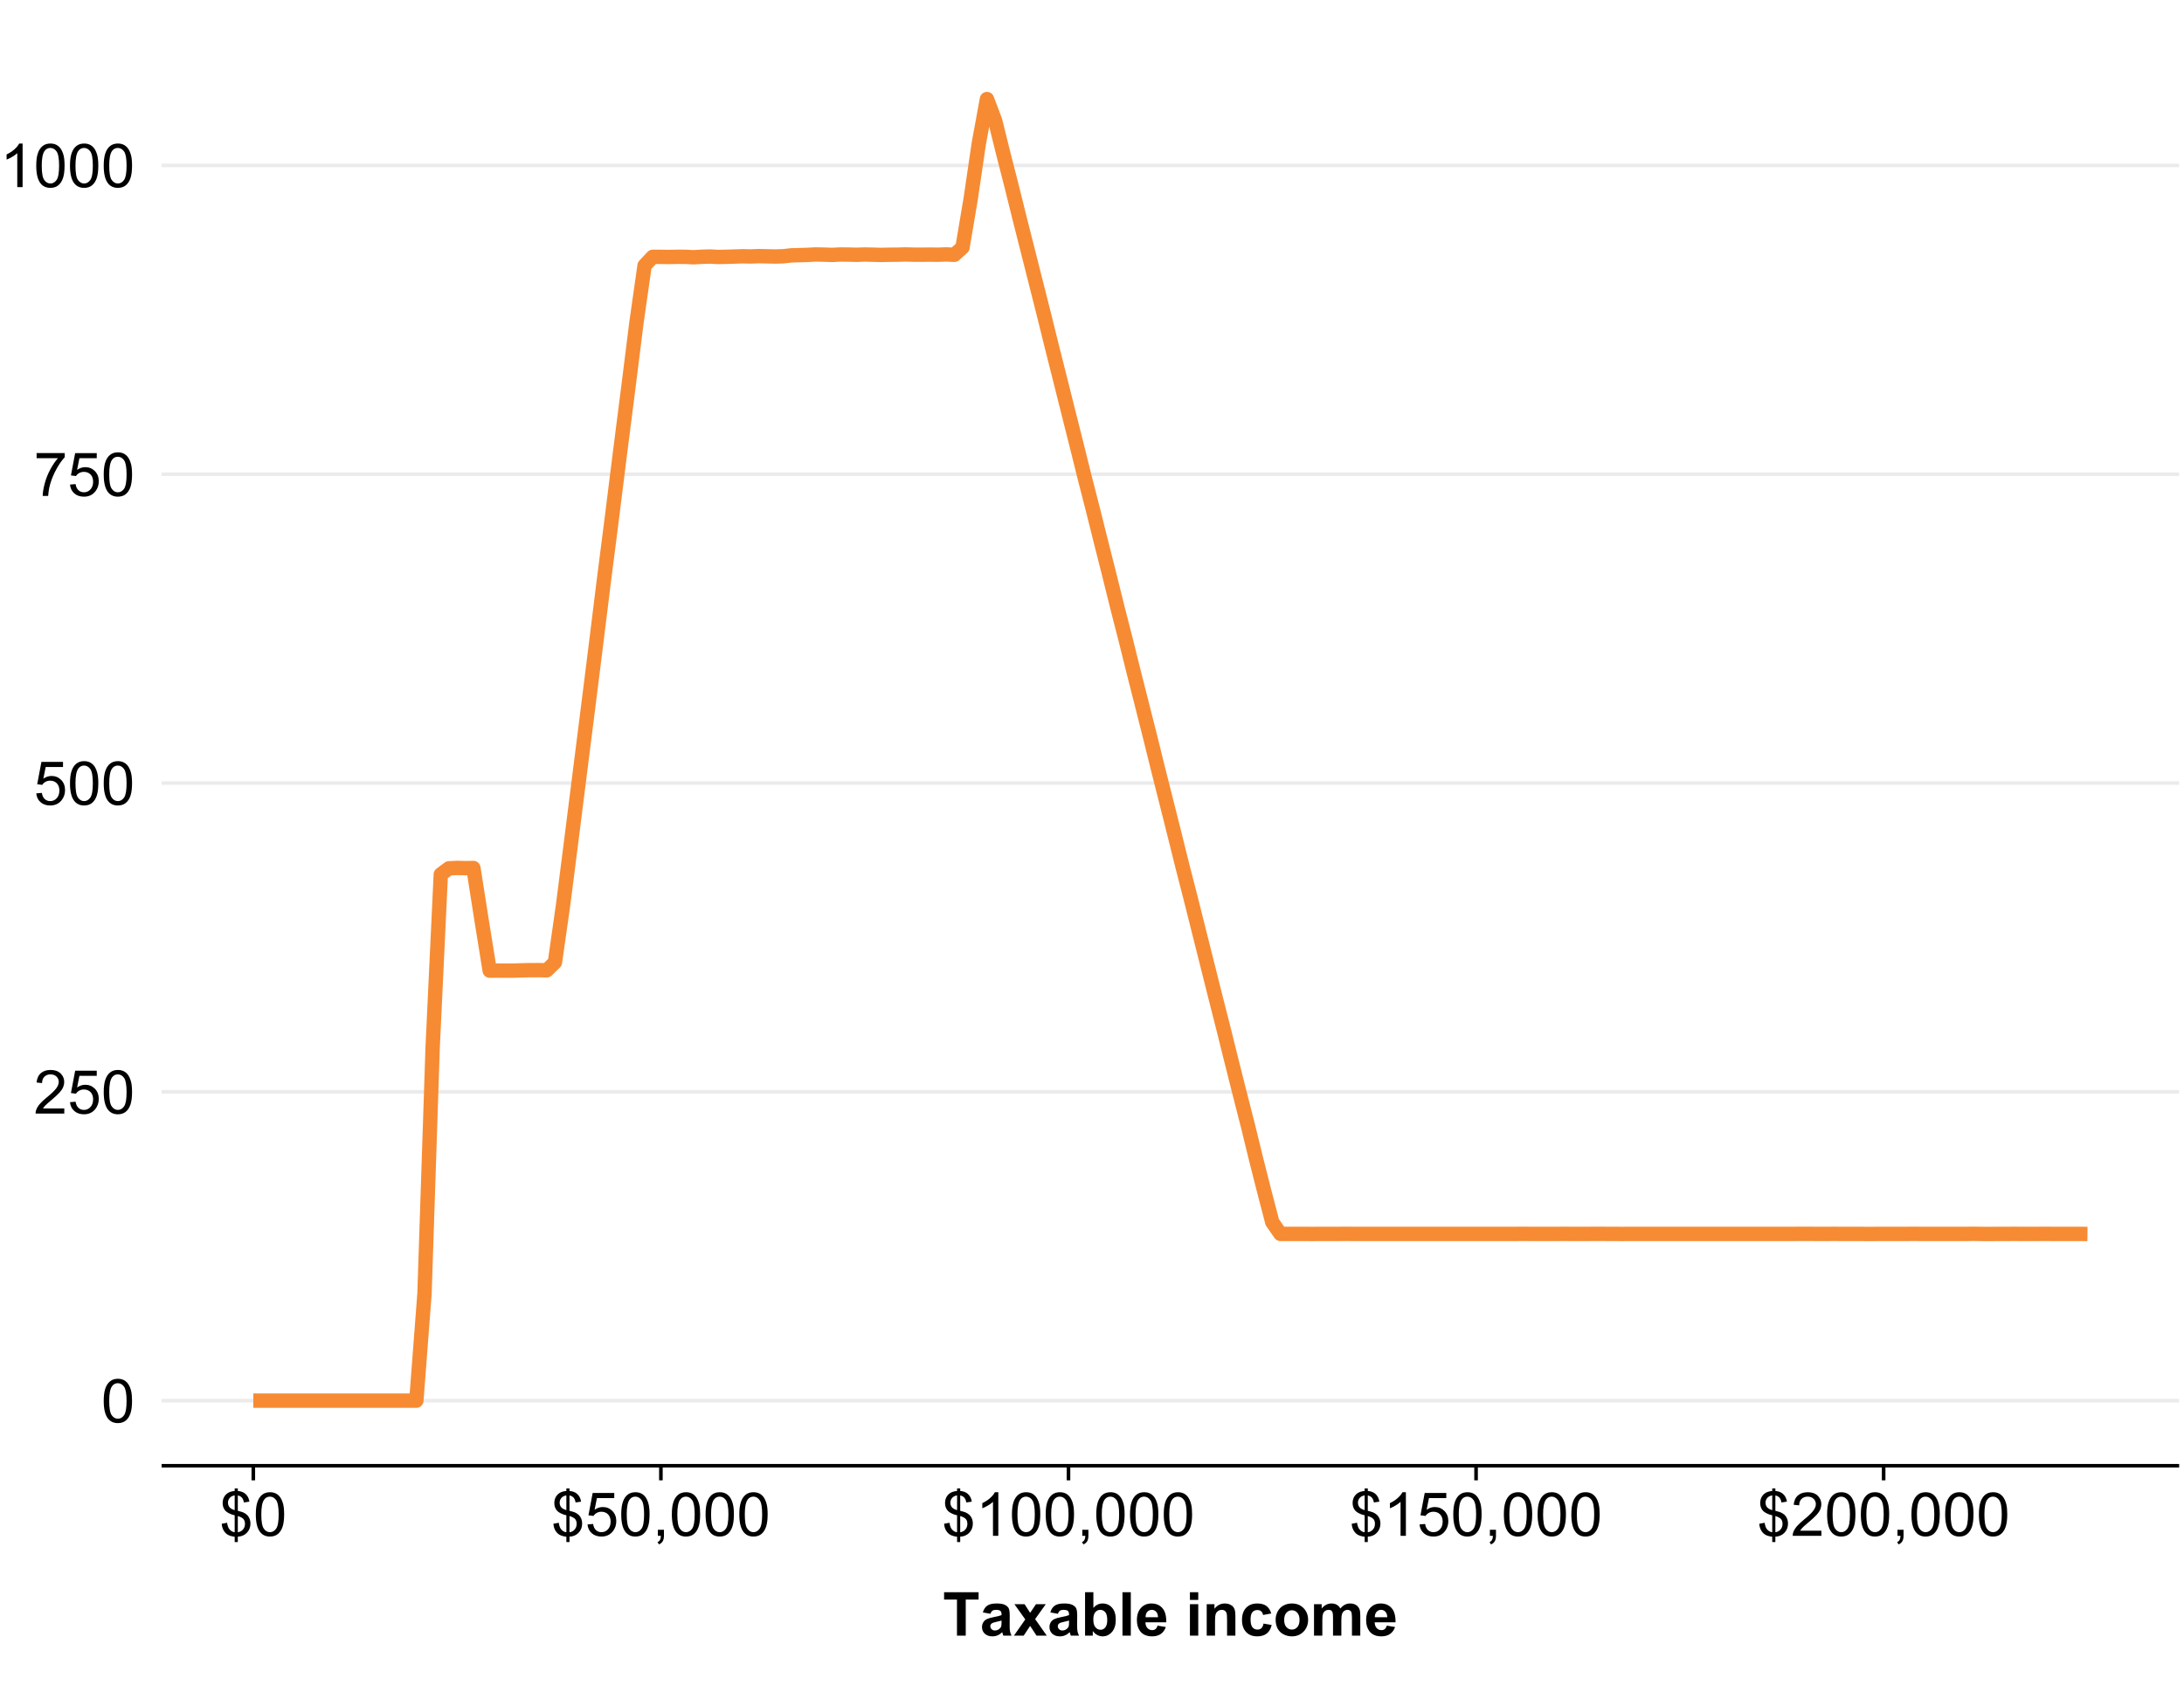
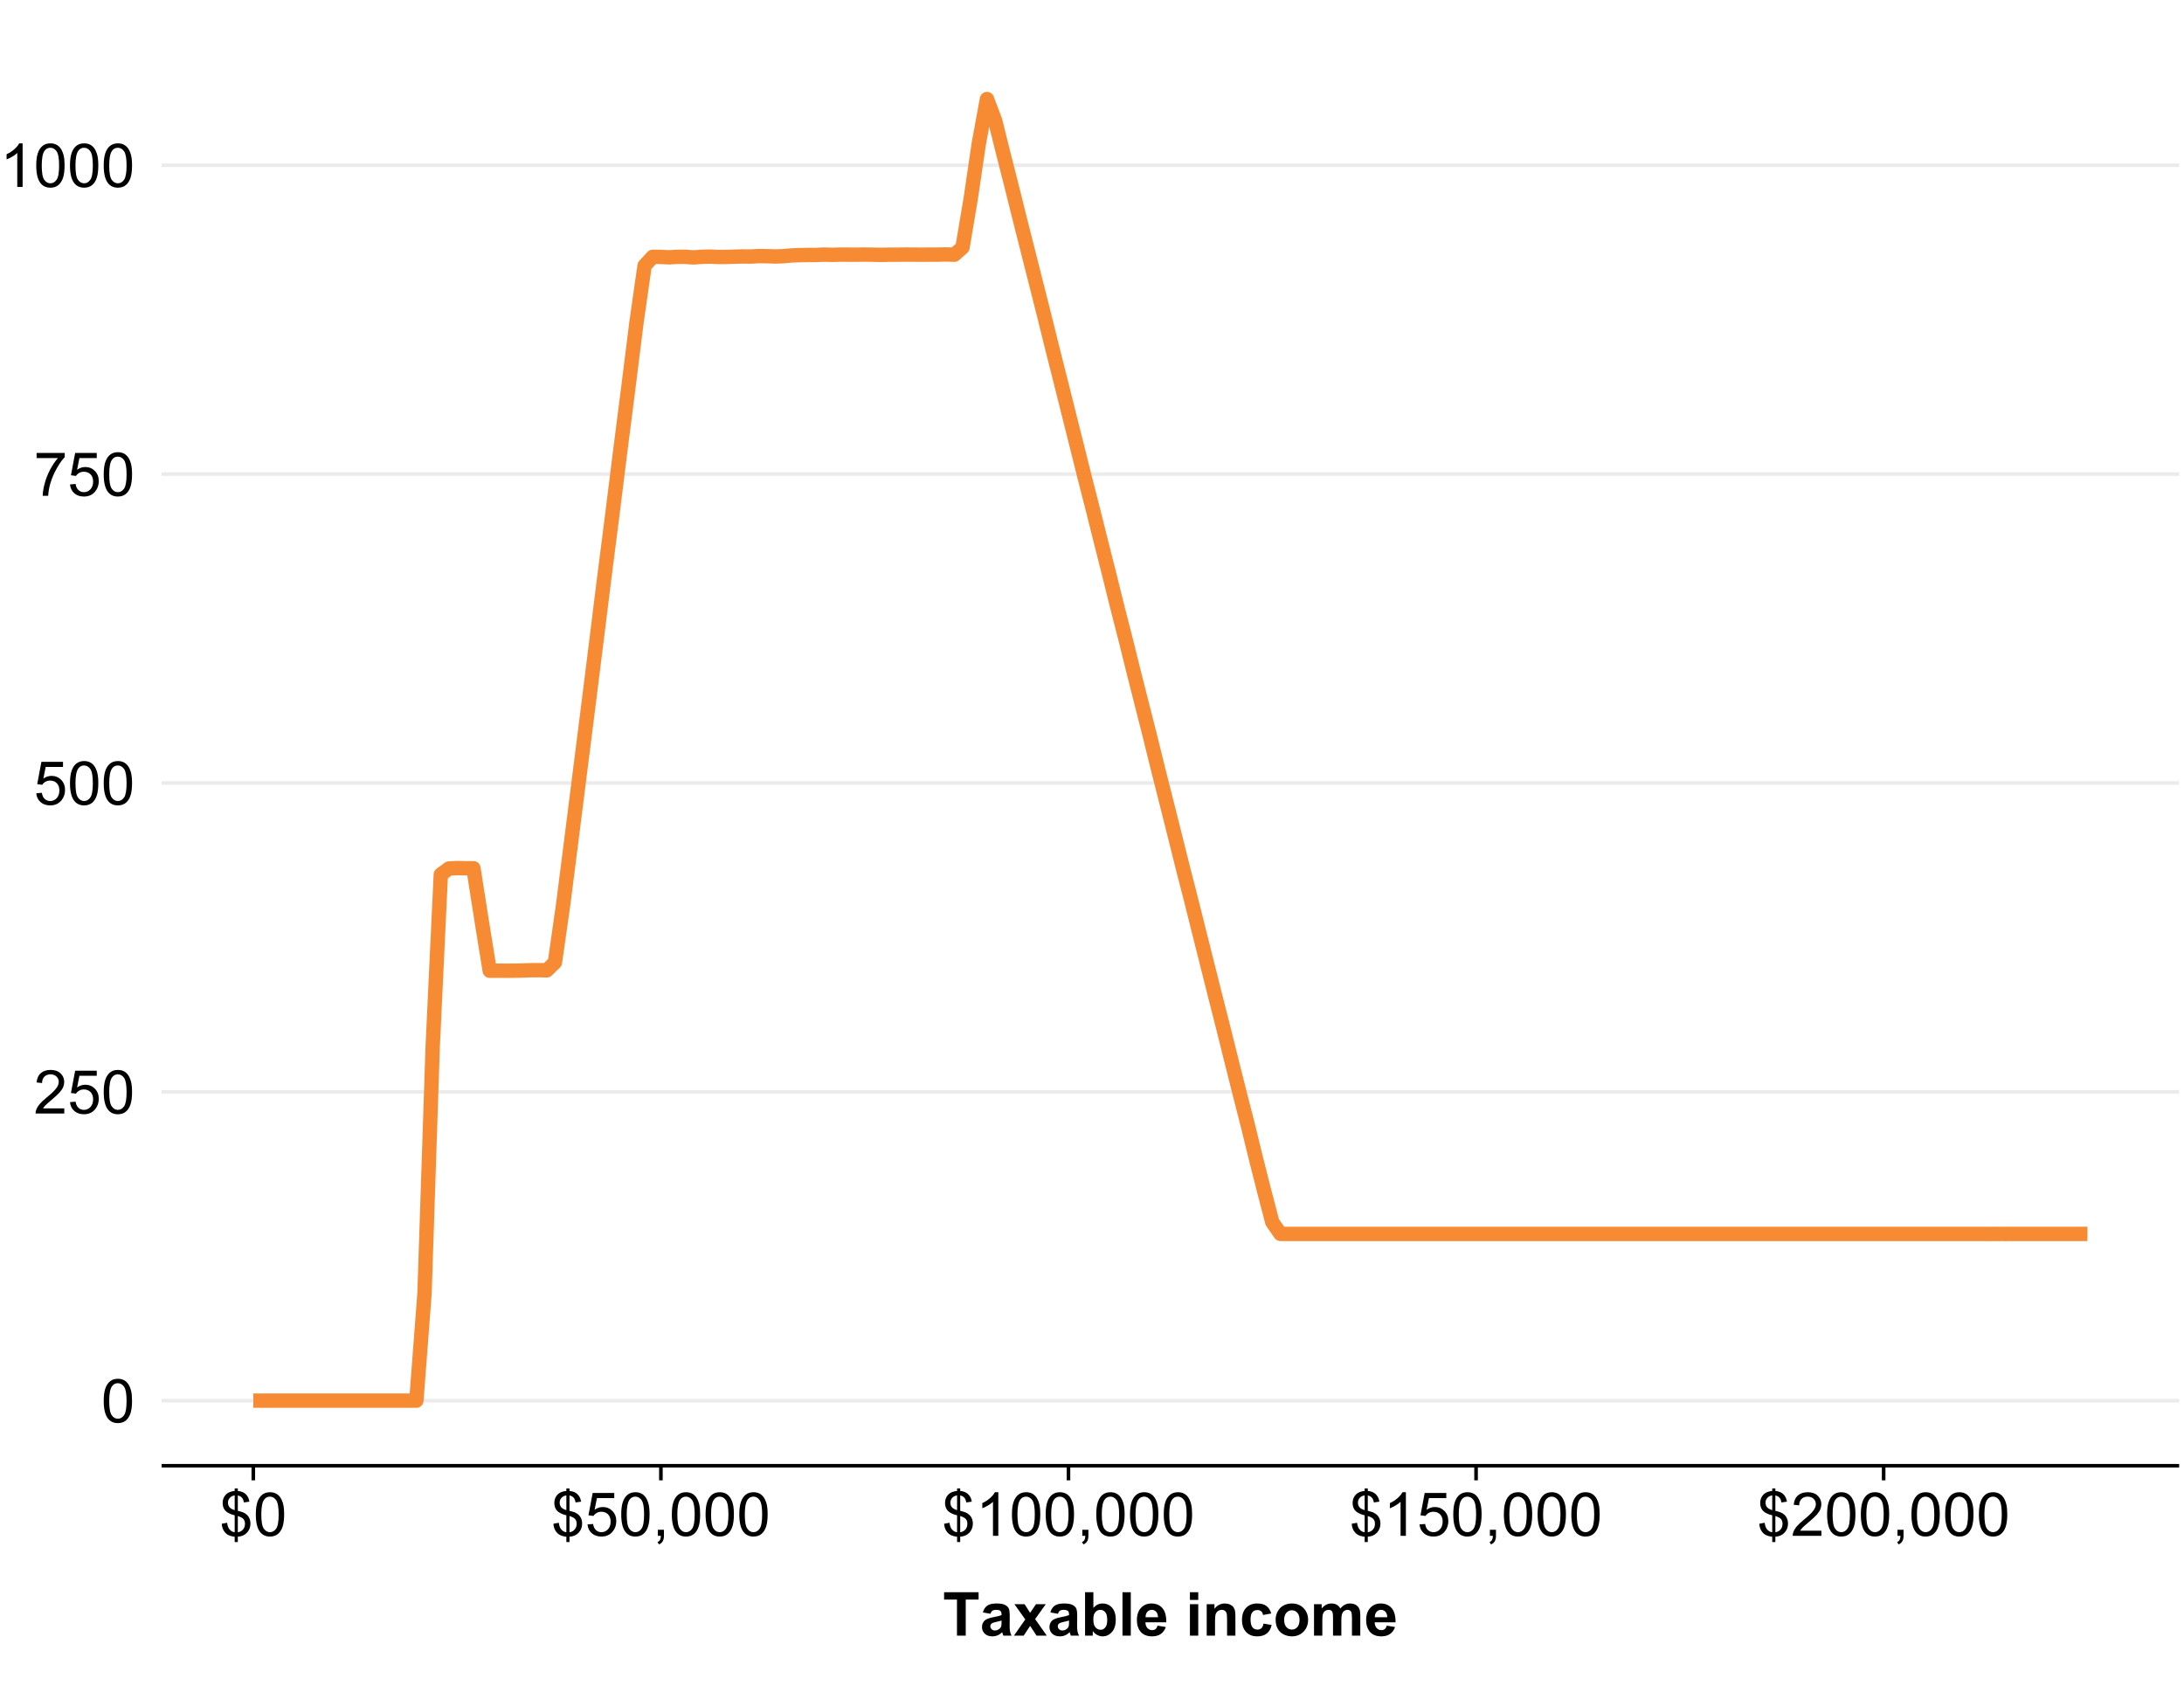
<svg xmlns="http://www.w3.org/2000/svg" xmlns:xlink="http://www.w3.org/1999/xlink" width="648pt" height="504pt" viewBox="0 0 648 504" version="1.1">
  <defs>
    <g>
      <symbol overflow="visible" id="glyph0-0">
        <path style="stroke:none;" d="M 2.25 0 L 2.25 -11.25 L 11.25 -11.25 L 11.25 0 Z M 2.531 -0.281 L 10.969 -0.281 L 10.969 -10.969 L 2.531 -10.969 Z M 2.531 -0.281 " />
      </symbol>
      <symbol overflow="visible" id="glyph0-1">
        <path style="stroke:none;" d="M 0.746 -6.355 C 0.742 -7.875 0.898 -9.102 1.215 -10.031 C 1.527 -10.961 1.996 -11.676 2.613 -12.18 C 3.23 -12.684 4.008 -12.938 4.949 -12.938 C 5.637 -12.938 6.242 -12.797 6.766 -12.52 C 7.285 -12.238 7.715 -11.836 8.059 -11.316 C 8.395 -10.789 8.664 -10.152 8.859 -9.398 C 9.051 -8.645 9.145 -7.629 9.148 -6.355 C 9.145 -4.84 8.992 -3.617 8.684 -2.691 C 8.371 -1.762 7.906 -1.047 7.289 -0.539 C 6.672 -0.035 5.891 0.215 4.949 0.219 C 3.703 0.215 2.727 -0.227 2.023 -1.117 C 1.168 -2.188 0.742 -3.934 0.746 -6.355 Z M 2.375 -6.355 C 2.371 -4.234 2.621 -2.824 3.117 -2.129 C 3.609 -1.426 4.219 -1.078 4.949 -1.082 C 5.672 -1.078 6.281 -1.43 6.781 -2.137 C 7.273 -2.836 7.523 -4.242 7.523 -6.355 C 7.523 -8.473 7.273 -9.883 6.781 -10.582 C 6.281 -11.277 5.664 -11.625 4.93 -11.629 C 4.199 -11.625 3.621 -11.316 3.191 -10.703 C 2.645 -9.918 2.371 -8.469 2.375 -6.355 Z M 2.375 -6.355 " />
      </symbol>
      <symbol overflow="visible" id="glyph0-2">
        <path style="stroke:none;" d="M 9.062 -1.52 L 9.062 0 L 0.547 0 C 0.531 -0.379 0.594 -0.742 0.73 -1.098 C 0.945 -1.676 1.293 -2.25 1.77 -2.812 C 2.246 -3.375 2.934 -4.023 3.84 -4.766 C 5.238 -5.906 6.188 -6.816 6.68 -7.492 C 7.172 -8.16 7.418 -8.793 7.418 -9.395 C 7.418 -10.02 7.191 -10.551 6.746 -10.98 C 6.293 -11.41 5.711 -11.625 4.992 -11.629 C 4.23 -11.625 3.621 -11.395 3.164 -10.941 C 2.703 -10.48 2.469 -9.848 2.469 -9.043 L 0.844 -9.211 C 0.953 -10.422 1.371 -11.344 2.102 -11.984 C 2.824 -12.617 3.801 -12.938 5.027 -12.938 C 6.262 -12.938 7.238 -12.594 7.961 -11.91 C 8.68 -11.223 9.039 -10.371 9.043 -9.359 C 9.039 -8.84 8.934 -8.336 8.727 -7.84 C 8.512 -7.34 8.164 -6.812 7.676 -6.266 C 7.188 -5.711 6.375 -4.957 5.238 -4 C 4.285 -3.199 3.676 -2.66 3.41 -2.379 C 3.141 -2.094 2.918 -1.805 2.742 -1.52 Z M 9.062 -1.52 " />
      </symbol>
      <symbol overflow="visible" id="glyph0-3">
        <path style="stroke:none;" d="M 0.746 -3.375 L 2.406 -3.516 C 2.527 -2.707 2.812 -2.098 3.266 -1.691 C 3.711 -1.281 4.254 -1.078 4.887 -1.082 C 5.648 -1.078 6.293 -1.363 6.82 -1.941 C 7.344 -2.512 7.605 -3.273 7.609 -4.227 C 7.605 -5.125 7.352 -5.84 6.848 -6.363 C 6.34 -6.883 5.676 -7.141 4.859 -7.145 C 4.344 -7.141 3.887 -7.027 3.48 -6.797 C 3.07 -6.566 2.746 -6.266 2.516 -5.898 L 1.027 -6.09 L 2.277 -12.711 L 8.684 -12.711 L 8.684 -11.195 L 3.543 -11.195 L 2.848 -7.734 C 3.621 -8.273 4.43 -8.543 5.281 -8.543 C 6.402 -8.543 7.352 -8.152 8.129 -7.371 C 8.898 -6.59 9.285 -5.586 9.289 -4.367 C 9.285 -3.195 8.945 -2.188 8.27 -1.344 C 7.441 -0.301 6.316 0.215 4.887 0.219 C 3.715 0.215 2.758 -0.109 2.016 -0.766 C 1.273 -1.418 0.848 -2.289 0.746 -3.375 Z M 0.746 -3.375 " />
      </symbol>
      <symbol overflow="visible" id="glyph0-4">
        <path style="stroke:none;" d="M 0.852 -11.195 L 0.852 -12.719 L 9.195 -12.719 L 9.195 -11.488 C 8.367 -10.613 7.555 -9.453 6.754 -8.008 C 5.945 -6.559 5.324 -5.07 4.887 -3.543 C 4.57 -2.461 4.367 -1.281 4.281 0 L 2.656 0 C 2.668 -1.012 2.867 -2.234 3.25 -3.672 C 3.629 -5.105 4.176 -6.492 4.891 -7.828 C 5.602 -9.16 6.359 -10.281 7.164 -11.195 Z M 0.852 -11.195 " />
      </symbol>
      <symbol overflow="visible" id="glyph0-5">
        <path style="stroke:none;" d="M 6.707 0 L 5.125 0 L 5.125 -10.082 C 4.742 -9.715 4.242 -9.352 3.625 -8.988 C 3.004 -8.625 2.449 -8.352 1.961 -8.172 L 1.961 -9.703 C 2.844 -10.117 3.617 -10.621 4.281 -11.215 C 4.941 -11.805 5.41 -12.379 5.688 -12.938 L 6.707 -12.938 Z M 6.707 0 " />
      </symbol>
      <symbol overflow="visible" id="glyph0-6">
        <path style="stroke:none;" d="M 4.484 1.855 L 4.484 0.273 C 3.688 0.172 3.047 -0.004 2.555 -0.258 C 2.059 -0.512 1.629 -0.922 1.27 -1.492 C 0.906 -2.059 0.695 -2.754 0.641 -3.578 L 2.234 -3.875 C 2.352 -3.023 2.57 -2.402 2.883 -2.004 C 3.328 -1.441 3.859 -1.125 4.484 -1.062 L 4.484 -6.102 C 3.828 -6.219 3.164 -6.473 2.488 -6.855 C 1.98 -7.137 1.59 -7.523 1.32 -8.023 C 1.047 -8.52 0.914 -9.086 0.914 -9.719 C 0.914 -10.84 1.312 -11.75 2.109 -12.453 C 2.641 -12.918 3.43 -13.207 4.484 -13.316 L 4.484 -14.07 L 5.414 -14.07 L 5.414 -13.316 C 6.332 -13.227 7.059 -12.957 7.602 -12.508 C 8.289 -11.93 8.707 -11.141 8.852 -10.141 L 7.215 -9.898 C 7.117 -10.516 6.922 -10.992 6.629 -11.324 C 6.332 -11.652 5.93 -11.871 5.414 -11.98 L 5.414 -7.418 C 6.211 -7.215 6.738 -7.059 6.996 -6.953 C 7.488 -6.73 7.887 -6.465 8.199 -6.16 C 8.504 -5.848 8.742 -5.48 8.914 -5.055 C 9.078 -4.625 9.164 -4.16 9.168 -3.664 C 9.164 -2.566 8.816 -1.652 8.121 -0.922 C 7.422 -0.188 6.52 0.199 5.414 0.254 L 5.414 1.855 Z M 4.484 -11.996 C 3.863 -11.898 3.379 -11.652 3.027 -11.258 C 2.672 -10.855 2.496 -10.387 2.496 -9.844 C 2.496 -9.305 2.645 -8.852 2.949 -8.488 C 3.246 -8.125 3.758 -7.836 4.484 -7.621 Z M 5.414 -1.062 C 6.027 -1.137 6.535 -1.406 6.938 -1.863 C 7.336 -2.316 7.535 -2.879 7.539 -3.559 C 7.535 -4.129 7.395 -4.594 7.113 -4.945 C 6.828 -5.293 6.262 -5.602 5.414 -5.879 Z M 5.414 -1.062 " />
      </symbol>
      <symbol overflow="visible" id="glyph0-7">
        <path style="stroke:none;" d="M 1.602 0 L 1.602 -1.801 L 3.402 -1.801 L 3.402 0 C 3.398 0.66 3.281 1.191 3.051 1.602 C 2.812 2.008 2.441 2.324 1.934 2.547 L 1.492 1.871 C 1.824 1.723 2.07 1.508 2.23 1.227 C 2.387 0.938 2.477 0.531 2.496 0 Z M 1.602 0 " />
      </symbol>
      <symbol overflow="visible" id="glyph1-0">
        <path style="stroke:none;" d="M 2.25 0 L 2.25 -11.25 L 11.25 -11.25 L 11.25 0 Z M 2.531 -0.281 L 10.969 -0.281 L 10.969 -10.969 L 2.531 -10.969 Z M 2.531 -0.281 " />
      </symbol>
      <symbol overflow="visible" id="glyph1-1">
        <path style="stroke:none;" d="M 4.211 0 L 4.211 -10.703 L 0.387 -10.703 L 0.387 -12.883 L 10.625 -12.883 L 10.625 -10.703 L 6.812 -10.703 L 6.812 0 Z M 4.211 0 " />
      </symbol>
      <symbol overflow="visible" id="glyph1-2">
        <path style="stroke:none;" d="M 3.137 -6.484 L 0.898 -6.891 C 1.145 -7.789 1.578 -8.457 2.195 -8.895 C 2.809 -9.328 3.723 -9.543 4.938 -9.547 C 6.039 -9.543 6.859 -9.414 7.402 -9.152 C 7.938 -8.891 8.316 -8.559 8.539 -8.16 C 8.754 -7.758 8.863 -7.02 8.867 -5.949 L 8.844 -3.066 C 8.84 -2.242 8.879 -1.637 8.961 -1.25 C 9.035 -0.859 9.184 -0.445 9.406 0 L 6.961 0 C 6.895 -0.164 6.812 -0.406 6.723 -0.73 C 6.68 -0.875 6.652 -0.973 6.637 -1.02 C 6.211 -0.609 5.758 -0.301 5.281 -0.098 C 4.797 0.109 4.285 0.211 3.742 0.211 C 2.781 0.211 2.023 -0.047 1.473 -0.57 C 0.914 -1.086 0.637 -1.746 0.641 -2.547 C 0.637 -3.074 0.766 -3.543 1.02 -3.957 C 1.27 -4.367 1.621 -4.684 2.078 -4.906 C 2.527 -5.125 3.184 -5.32 4.043 -5.484 C 5.195 -5.699 5.992 -5.898 6.441 -6.09 L 6.441 -6.336 C 6.438 -6.805 6.32 -7.145 6.09 -7.352 C 5.852 -7.551 5.41 -7.652 4.766 -7.656 C 4.32 -7.652 3.977 -7.566 3.734 -7.395 C 3.484 -7.223 3.285 -6.918 3.137 -6.484 Z M 6.441 -4.484 C 6.121 -4.375 5.621 -4.25 4.938 -4.102 C 4.25 -3.953 3.801 -3.809 3.594 -3.672 C 3.266 -3.441 3.105 -3.152 3.109 -2.805 C 3.105 -2.457 3.234 -2.156 3.496 -1.906 C 3.75 -1.652 4.078 -1.527 4.484 -1.531 C 4.922 -1.527 5.348 -1.676 5.758 -1.969 C 6.051 -2.191 6.246 -2.461 6.344 -2.785 C 6.406 -2.992 6.438 -3.395 6.441 -3.992 Z M 6.441 -4.484 " />
      </symbol>
      <symbol overflow="visible" id="glyph1-3">
        <path style="stroke:none;" d="M 0.105 0 L 3.473 -4.809 L 0.246 -9.336 L 3.262 -9.336 L 4.914 -6.766 L 6.652 -9.336 L 9.555 -9.336 L 6.391 -4.914 L 9.844 0 L 6.812 0 L 4.914 -2.891 L 2.996 0 Z M 0.105 0 " />
      </symbol>
      <symbol overflow="visible" id="glyph1-4">
        <path style="stroke:none;" d="M 1.188 0 L 1.188 -12.883 L 3.656 -12.883 L 3.656 -8.242 C 4.414 -9.109 5.316 -9.543 6.363 -9.547 C 7.5 -9.543 8.438 -9.133 9.184 -8.309 C 9.926 -7.484 10.301 -6.301 10.301 -4.766 C 10.301 -3.168 9.918 -1.941 9.16 -1.082 C 8.398 -0.219 7.48 0.211 6.398 0.211 C 5.863 0.211 5.336 0.078 4.82 -0.188 C 4.301 -0.453 3.855 -0.848 3.48 -1.371 L 3.48 0 Z M 3.641 -4.867 C 3.637 -3.898 3.789 -3.184 4.094 -2.727 C 4.52 -2.066 5.09 -1.738 5.801 -1.742 C 6.344 -1.738 6.805 -1.973 7.191 -2.438 C 7.574 -2.902 7.77 -3.637 7.77 -4.641 C 7.77 -5.707 7.574 -6.477 7.188 -6.949 C 6.801 -7.418 6.305 -7.652 5.703 -7.656 C 5.109 -7.652 4.617 -7.422 4.227 -6.965 C 3.832 -6.5 3.637 -5.801 3.641 -4.867 Z M 3.641 -4.867 " />
      </symbol>
      <symbol overflow="visible" id="glyph1-5">
        <path style="stroke:none;" d="M 1.293 0 L 1.293 -12.883 L 3.762 -12.883 L 3.762 0 Z M 1.293 0 " />
      </symbol>
      <symbol overflow="visible" id="glyph1-6">
        <path style="stroke:none;" d="M 6.695 -2.969 L 9.156 -2.559 C 8.84 -1.652 8.34 -0.965 7.66 -0.496 C 6.973 -0.023 6.121 0.211 5.098 0.211 C 3.473 0.211 2.27 -0.316 1.492 -1.379 C 0.875 -2.227 0.566 -3.301 0.57 -4.598 C 0.566 -6.141 0.973 -7.352 1.781 -8.23 C 2.59 -9.105 3.613 -9.543 4.852 -9.547 C 6.238 -9.543 7.332 -9.086 8.137 -8.168 C 8.938 -7.25 9.32 -5.844 9.289 -3.953 L 3.102 -3.953 C 3.117 -3.219 3.316 -2.648 3.699 -2.242 C 4.078 -1.832 4.555 -1.629 5.125 -1.633 C 5.508 -1.629 5.832 -1.734 6.098 -1.949 C 6.359 -2.156 6.559 -2.496 6.695 -2.969 Z M 6.836 -5.469 C 6.816 -6.18 6.633 -6.723 6.285 -7.098 C 5.93 -7.465 5.5 -7.652 5 -7.656 C 4.457 -7.652 4.012 -7.457 3.664 -7.066 C 3.309 -6.672 3.137 -6.137 3.148 -5.469 Z M 6.836 -5.469 " />
      </symbol>
      <symbol overflow="visible" id="glyph1-7">
        <path style="stroke:none;" d="" />
      </symbol>
      <symbol overflow="visible" id="glyph1-8">
        <path style="stroke:none;" d="M 1.293 -10.602 L 1.293 -12.883 L 3.762 -12.883 L 3.762 -10.602 Z M 1.293 0 L 1.293 -9.336 L 3.762 -9.336 L 3.762 0 Z M 1.293 0 " />
      </symbol>
      <symbol overflow="visible" id="glyph1-9">
        <path style="stroke:none;" d="M 9.781 0 L 7.312 0 L 7.312 -4.766 C 7.312 -5.766 7.258 -6.418 7.152 -6.719 C 7.047 -7.012 6.875 -7.242 6.641 -7.41 C 6.398 -7.57 6.113 -7.652 5.781 -7.656 C 5.352 -7.652 4.969 -7.535 4.629 -7.305 C 4.289 -7.066 4.055 -6.754 3.93 -6.371 C 3.801 -5.98 3.738 -5.266 3.742 -4.227 L 3.742 0 L 1.273 0 L 1.273 -9.336 L 3.57 -9.336 L 3.57 -7.961 C 4.379 -9.016 5.406 -9.543 6.645 -9.547 C 7.188 -9.543 7.684 -9.445 8.137 -9.25 C 8.586 -9.051 8.926 -8.801 9.16 -8.5 C 9.387 -8.191 9.551 -7.844 9.645 -7.461 C 9.734 -7.07 9.777 -6.52 9.781 -5.801 Z M 9.781 0 " />
      </symbol>
      <symbol overflow="visible" id="glyph1-10">
        <path style="stroke:none;" d="M 9.43 -6.574 L 6.996 -6.133 C 6.914 -6.617 6.727 -6.984 6.438 -7.23 C 6.145 -7.477 5.77 -7.598 5.309 -7.602 C 4.691 -7.598 4.199 -7.387 3.836 -6.965 C 3.469 -6.539 3.285 -5.828 3.289 -4.836 C 3.285 -3.723 3.473 -2.941 3.844 -2.484 C 4.215 -2.027 4.715 -1.797 5.344 -1.801 C 5.812 -1.797 6.195 -1.93 6.496 -2.199 C 6.793 -2.465 7.004 -2.926 7.129 -3.578 L 9.555 -3.164 C 9.301 -2.047 8.816 -1.203 8.102 -0.641 C 7.387 -0.07 6.43 0.211 5.23 0.211 C 3.859 0.211 2.77 -0.219 1.961 -1.082 C 1.148 -1.941 0.742 -3.133 0.746 -4.656 C 0.742 -6.195 1.152 -7.395 1.969 -8.258 C 2.781 -9.113 3.883 -9.543 5.273 -9.547 C 6.406 -9.543 7.309 -9.301 7.984 -8.812 C 8.652 -8.32 9.133 -7.574 9.43 -6.574 Z M 9.43 -6.574 " />
      </symbol>
      <symbol overflow="visible" id="glyph1-11">
        <path style="stroke:none;" d="M 0.719 -4.797 C 0.715 -5.617 0.918 -6.41 1.324 -7.18 C 1.73 -7.945 2.301 -8.531 3.043 -8.938 C 3.781 -9.34 4.609 -9.543 5.527 -9.547 C 6.938 -9.543 8.098 -9.086 9 -8.168 C 9.898 -7.25 10.348 -6.09 10.352 -4.695 C 10.348 -3.277 9.891 -2.105 8.984 -1.18 C 8.07 -0.25 6.926 0.211 5.547 0.211 C 4.688 0.211 3.871 0.02 3.098 -0.367 C 2.32 -0.754 1.73 -1.32 1.324 -2.07 C 0.918 -2.812 0.715 -3.723 0.719 -4.797 Z M 3.25 -4.668 C 3.246 -3.738 3.465 -3.027 3.91 -2.539 C 4.348 -2.043 4.891 -1.797 5.539 -1.801 C 6.18 -1.797 6.719 -2.043 7.156 -2.539 C 7.59 -3.027 7.809 -3.742 7.812 -4.684 C 7.809 -5.594 7.59 -6.297 7.156 -6.793 C 6.719 -7.281 6.18 -7.527 5.539 -7.531 C 4.891 -7.527 4.348 -7.281 3.91 -6.793 C 3.465 -6.297 3.246 -5.59 3.25 -4.668 Z M 3.25 -4.668 " />
      </symbol>
      <symbol overflow="visible" id="glyph1-12">
        <path style="stroke:none;" d="M 1.109 -9.336 L 3.383 -9.336 L 3.383 -8.059 C 4.195 -9.047 5.168 -9.543 6.293 -9.547 C 6.887 -9.543 7.402 -9.422 7.848 -9.176 C 8.285 -8.926 8.648 -8.551 8.93 -8.059 C 9.34 -8.551 9.781 -8.926 10.258 -9.176 C 10.73 -9.422 11.238 -9.543 11.777 -9.547 C 12.461 -9.543 13.039 -9.406 13.516 -9.129 C 13.988 -8.848 14.344 -8.438 14.582 -7.902 C 14.75 -7.5 14.836 -6.855 14.836 -5.969 L 14.836 0 L 12.367 0 L 12.367 -5.336 C 12.363 -6.258 12.277 -6.855 12.109 -7.129 C 11.879 -7.477 11.527 -7.652 11.055 -7.656 C 10.707 -7.652 10.383 -7.547 10.082 -7.34 C 9.773 -7.125 9.555 -6.816 9.422 -6.41 C 9.285 -6.004 9.215 -5.359 9.219 -4.484 L 9.219 0 L 6.75 0 L 6.75 -5.117 C 6.75 -6.02 6.703 -6.605 6.617 -6.871 C 6.523 -7.133 6.387 -7.328 6.207 -7.461 C 6.02 -7.586 5.77 -7.652 5.457 -7.656 C 5.074 -7.652 4.734 -7.551 4.43 -7.348 C 4.125 -7.141 3.906 -6.844 3.773 -6.457 C 3.641 -6.07 3.574 -5.43 3.578 -4.535 L 3.578 0 L 1.109 0 Z M 1.109 -9.336 " />
      </symbol>
    </g>
    <clipPath id="clip1">
      <path d="M 47.949 415 L 647.559 415 L 647.559 417 L 47.949 417 Z M 47.949 415 " />
    </clipPath>
    <clipPath id="clip2">
      <path d="M 47.949 323 L 647.559 323 L 647.559 325 L 47.949 325 Z M 47.949 323 " />
    </clipPath>
    <clipPath id="clip3">
      <path d="M 47.949 231 L 647.559 231 L 647.559 233 L 47.949 233 Z M 47.949 231 " />
    </clipPath>
    <clipPath id="clip4">
      <path d="M 47.949 140 L 647.559 140 L 647.559 142 L 47.949 142 Z M 47.949 140 " />
    </clipPath>
    <clipPath id="clip5">
      <path d="M 47.949 48 L 647.559 48 L 647.559 50 L 47.949 50 Z M 47.949 48 " />
    </clipPath>
  </defs>
  <g id="surface41">
    <rect x="0" y="0" width="648" height="504" style="fill:rgb(100%,100%,100%);fill-opacity:1;stroke:none;" />
    <g clip-path="url(#clip1)" clip-rule="nonzero">
      <path style="fill:none;stroke-width:1.067;stroke-linecap:butt;stroke-linejoin:round;stroke:rgb(92.157%,92.157%,92.157%);stroke-opacity:1;stroke-miterlimit:10;" d="M 47.949 415.617 L 646.559 415.617 " />
    </g>
    <g clip-path="url(#clip2)" clip-rule="nonzero">
-       <path style="fill:none;stroke-width:1.067;stroke-linecap:butt;stroke-linejoin:round;stroke:rgb(92.157%,92.157%,92.157%);stroke-opacity:1;stroke-miterlimit:10;" d="M 47.949 323.984 L 646.559 323.984 " />
+       <path style="fill:none;stroke-width:1.067;stroke-linecap:butt;stroke-linejoin:round;stroke:rgb(92.157%,92.157%,92.157%);stroke-opacity:1;stroke-miterlimit:10;" d="M 47.949 323.973 L 646.559 323.973 " />
    </g>
    <g clip-path="url(#clip3)" clip-rule="nonzero">
-       <path style="fill:none;stroke-width:1.067;stroke-linecap:butt;stroke-linejoin:round;stroke:rgb(92.157%,92.157%,92.157%);stroke-opacity:1;stroke-miterlimit:10;" d="M 47.949 232.352 L 646.559 232.352 " />
+       <path style="fill:none;stroke-width:1.067;stroke-linecap:butt;stroke-linejoin:round;stroke:rgb(92.157%,92.157%,92.157%);stroke-opacity:1;stroke-miterlimit:10;" d="M 47.949 232.324 L 646.559 232.324 " />
    </g>
    <g clip-path="url(#clip4)" clip-rule="nonzero">
-       <path style="fill:none;stroke-width:1.067;stroke-linecap:butt;stroke-linejoin:round;stroke:rgb(92.157%,92.157%,92.157%);stroke-opacity:1;stroke-miterlimit:10;" d="M 47.949 140.719 L 646.559 140.719 " />
+       <path style="fill:none;stroke-width:1.067;stroke-linecap:butt;stroke-linejoin:round;stroke:rgb(92.157%,92.157%,92.157%);stroke-opacity:1;stroke-miterlimit:10;" d="M 47.949 140.68 L 646.559 140.68 " />
    </g>
    <g clip-path="url(#clip5)" clip-rule="nonzero">
-       <path style="fill:none;stroke-width:1.067;stroke-linecap:butt;stroke-linejoin:round;stroke:rgb(92.157%,92.157%,92.157%);stroke-opacity:1;stroke-miterlimit:10;" d="M 47.949 49.086 L 646.559 49.086 " />
+       <path style="fill:none;stroke-width:1.067;stroke-linecap:butt;stroke-linejoin:round;stroke:rgb(92.157%,92.157%,92.157%);stroke-opacity:1;stroke-miterlimit:10;" d="M 47.949 49.031 L 646.559 49.031 " />
    </g>
-     <path style="fill:none;stroke-width:4.268;stroke-linecap:butt;stroke-linejoin:round;stroke:rgb(96.471%,54.51%,20%);stroke-opacity:1;stroke-miterlimit:10;" d="M 75.16 415.617 L 123.531 415.617 L 125.949 383.875 L 128.367 310.855 L 130.789 259.453 L 133.207 257.66 L 135.625 257.543 L 138.043 257.605 L 140.461 257.57 L 142.879 272.98 L 145.301 288.02 L 147.719 288.004 L 150.137 288.016 L 152.555 288.012 L 154.973 287.926 L 157.391 287.871 L 159.812 287.867 L 162.23 287.922 L 164.648 285.562 L 167.066 268.586 L 169.484 249.59 L 171.902 230.426 L 174.324 211.27 L 176.742 191.953 L 179.16 172.406 L 181.578 153.449 L 183.996 134.082 L 186.414 115.137 L 188.836 95.75 L 191.254 78.789 L 193.672 76.211 L 196.09 76.219 L 198.508 76.25 L 200.93 76.203 L 203.348 76.207 L 205.766 76.336 L 208.184 76.191 L 210.602 76.121 L 213.02 76.246 L 215.441 76.203 L 217.859 76.129 L 220.277 76.043 L 222.695 76.098 L 225.113 76.004 L 227.531 76.055 L 229.953 76.117 L 232.371 76.043 L 234.789 75.773 L 237.207 75.707 L 239.625 75.629 L 242.043 75.504 L 244.465 75.559 L 246.883 75.645 L 249.301 75.52 L 251.719 75.543 L 254.137 75.605 L 256.555 75.52 L 258.977 75.578 L 261.395 75.648 L 263.812 75.586 L 266.23 75.574 L 268.648 75.5 L 271.066 75.566 L 273.488 75.578 L 275.906 75.551 L 278.324 75.582 L 280.742 75.492 L 283.16 75.605 L 285.578 73.422 L 288 59.035 L 290.418 42.57 L 292.836 29.391 L 295.254 35.785 L 297.672 45.547 L 300.09 55 L 302.512 64.758 L 304.93 74.312 L 307.348 83.875 L 309.766 93.449 L 312.184 103.219 L 314.602 112.812 L 317.023 122.48 L 319.441 132.086 L 321.859 141.809 L 324.277 151.254 L 326.695 160.934 L 329.113 170.492 L 331.535 180.266 L 333.953 189.699 L 336.371 199.426 L 338.789 208.961 L 341.207 218.523 L 343.625 228.312 L 346.047 237.898 L 348.465 247.512 L 350.883 257.246 L 353.301 266.652 L 355.719 276.297 L 358.137 285.934 L 360.559 295.582 L 362.977 305.109 L 365.395 314.844 L 367.812 324.449 L 370.23 333.898 L 372.648 343.801 L 375.07 353.371 L 377.488 362.645 L 379.906 366.133 L 382.324 366.141 L 384.742 366.137 L 387.164 366.141 L 389.582 366.148 L 392 366.137 L 394.418 366.145 L 399.254 366.121 L 401.676 366.133 L 404.094 366.141 L 406.512 366.141 L 408.93 366.137 L 413.766 366.137 L 416.188 366.145 L 421.023 366.137 L 423.441 366.137 L 425.859 366.145 L 428.277 366.137 L 430.699 366.137 L 433.117 366.141 L 435.535 366.141 L 437.953 366.145 L 440.371 366.141 L 442.789 366.129 L 445.211 366.137 L 447.629 366.141 L 450.047 366.129 L 452.465 366.125 L 454.883 366.137 L 457.301 366.129 L 459.723 366.137 L 462.141 366.133 L 464.559 366.121 L 466.977 366.141 L 469.395 366.129 L 471.812 366.129 L 474.234 366.121 L 476.652 366.129 L 479.07 366.141 L 481.488 366.148 L 483.906 366.133 L 486.324 366.137 L 488.746 366.133 L 491.164 366.137 L 493.582 366.133 L 496 366.141 L 498.418 366.133 L 500.836 366.145 L 503.258 366.129 L 505.676 366.141 L 510.512 366.133 L 512.93 366.141 L 515.348 366.141 L 517.77 366.137 L 520.188 366.141 L 522.605 366.129 L 525.023 366.137 L 527.441 366.141 L 529.859 366.137 L 532.281 366.133 L 534.699 366.117 L 537.117 366.121 L 539.535 366.141 L 541.953 366.141 L 544.371 366.117 L 546.793 366.145 L 551.629 366.137 L 554.047 366.152 L 556.465 366.145 L 558.883 366.133 L 561.305 366.137 L 563.723 366.141 L 566.141 366.129 L 568.559 366.125 L 570.977 366.137 L 575.816 366.137 L 578.234 366.141 L 580.652 366.133 L 583.07 366.141 L 585.488 366.105 L 587.91 366.145 L 590.328 366.156 L 592.746 366.133 L 595.164 366.145 L 597.582 366.117 L 600 366.145 L 602.422 366.129 L 604.84 366.129 L 607.258 366.121 L 609.676 366.141 L 612.094 366.145 L 614.512 366.137 L 616.934 366.137 L 619.352 366.156 " />
+     <path style="fill:none;stroke-width:4.268;stroke-linecap:butt;stroke-linejoin:round;stroke:rgb(96.471%,54.51%,20%);stroke-opacity:1;stroke-miterlimit:10;" d="M 75.16 415.617 L 123.531 415.617 L 125.949 383.887 L 128.367 310.883 L 130.789 259.5 L 133.207 257.711 L 135.625 257.586 L 138.043 257.641 L 140.461 257.629 L 142.879 273.02 L 145.301 288.043 L 147.719 288.023 L 150.137 288.051 L 152.555 288.031 L 154.973 287.98 L 157.391 287.898 L 159.812 287.879 L 162.23 287.926 L 164.648 285.57 L 167.066 268.598 L 169.484 249.598 L 171.902 230.449 L 174.324 211.285 L 176.742 191.969 L 179.16 172.469 L 181.578 153.477 L 183.996 134.094 L 186.414 115.137 L 188.836 95.758 L 191.254 78.816 L 193.672 76.211 L 196.09 76.242 L 198.508 76.355 L 200.93 76.207 L 203.348 76.211 L 205.766 76.379 L 208.184 76.207 L 210.602 76.137 L 213.02 76.25 L 215.441 76.238 L 217.859 76.164 L 220.277 76.094 L 222.695 76.129 L 225.113 75.988 L 227.531 76.023 L 229.953 76.098 L 232.371 76.027 L 234.789 75.801 L 237.207 75.703 L 239.625 75.66 L 242.043 75.656 L 244.465 75.547 L 246.883 75.617 L 249.301 75.547 L 251.719 75.566 L 254.137 75.578 L 256.555 75.535 L 258.977 75.574 L 261.395 75.629 L 263.812 75.574 L 266.23 75.574 L 268.648 75.539 L 271.066 75.562 L 273.488 75.57 L 275.906 75.562 L 278.324 75.551 L 280.742 75.504 L 283.16 75.578 L 285.578 73.418 L 288 59.02 L 290.418 42.586 L 292.836 29.391 L 295.254 35.785 L 297.672 45.516 L 300.09 55.016 L 302.512 64.734 L 304.93 74.309 L 307.348 83.879 L 309.766 93.434 L 312.184 103.215 L 314.602 112.789 L 317.023 122.465 L 319.441 132.094 L 321.859 141.793 L 324.277 151.25 L 326.695 160.93 L 329.113 170.477 L 331.535 180.25 L 333.953 189.68 L 336.371 199.426 L 338.789 208.984 L 341.207 218.512 L 343.625 228.332 L 346.047 237.906 L 348.465 247.527 L 350.883 257.23 L 353.301 266.645 L 355.719 276.312 L 358.137 285.938 L 360.559 295.586 L 362.977 305.113 L 365.395 314.832 L 367.812 324.441 L 370.23 333.898 L 372.648 343.789 L 375.07 353.371 L 377.488 362.641 L 379.906 366.133 L 382.324 366.141 L 384.742 366.133 L 387.164 366.137 L 389.582 366.145 L 392 366.137 L 394.418 366.141 L 399.254 366.133 L 401.676 366.137 L 404.094 366.137 L 406.512 366.133 L 411.348 366.141 L 413.766 366.133 L 416.188 366.137 L 418.605 366.141 L 423.441 366.133 L 425.859 366.137 L 430.699 366.137 L 433.117 366.141 L 437.953 366.141 L 442.789 366.133 L 445.211 366.133 L 447.629 366.137 L 450.047 366.133 L 452.465 366.137 L 454.883 366.129 L 457.301 366.133 L 459.723 366.133 L 462.141 366.129 L 464.559 366.129 L 466.977 366.133 L 469.395 366.129 L 471.812 366.129 L 474.234 366.137 L 476.652 366.129 L 479.07 366.133 L 481.488 366.145 L 483.906 366.133 L 488.746 366.133 L 491.164 366.137 L 493.582 366.129 L 496 366.133 L 498.418 366.129 L 500.836 366.137 L 503.258 366.129 L 505.676 366.137 L 508.094 366.129 L 510.512 366.133 L 512.93 366.133 L 515.348 366.137 L 517.77 366.133 L 520.188 366.133 L 522.605 366.137 L 525.023 366.137 L 527.441 366.133 L 529.859 366.141 L 532.281 366.133 L 537.117 366.133 L 541.953 366.141 L 544.371 366.133 L 546.793 366.141 L 549.211 366.133 L 551.629 366.133 L 554.047 366.145 L 558.883 366.129 L 561.305 366.133 L 563.723 366.133 L 566.141 366.129 L 568.559 366.133 L 570.977 366.129 L 573.398 366.129 L 575.816 366.133 L 578.234 366.133 L 580.652 366.137 L 585.488 366.129 L 587.91 366.141 L 590.328 366.148 L 592.746 366.129 L 595.164 366.148 L 597.582 366.129 L 600 366.137 L 602.422 366.129 L 604.84 366.129 L 607.258 366.133 L 609.676 366.133 L 612.094 366.137 L 614.512 366.133 L 616.934 366.129 L 619.352 366.148 " />
    <g style="fill:rgb(0%,0%,0%);fill-opacity:1;">
      <use xlink:href="#glyph0-1" x="30.031" y="422.062" />
    </g>
    <g style="fill:rgb(0%,0%,0%);fill-opacity:1;">
-       <use xlink:href="#glyph0-2" x="10.012" y="330.426" />
-       <use xlink:href="#glyph0-3" x="20.022" y="330.426" />
-       <use xlink:href="#glyph0-1" x="30.033" y="330.426" />
+       <use xlink:href="#glyph0-2" x="10.012" y="330.414" />
+       <use xlink:href="#glyph0-3" x="20.022" y="330.414" />
+       <use xlink:href="#glyph0-1" x="30.033" y="330.414" />
    </g>
    <g style="fill:rgb(0%,0%,0%);fill-opacity:1;">
-       <use xlink:href="#glyph0-3" x="10.012" y="238.793" />
-       <use xlink:href="#glyph0-1" x="20.022" y="238.793" />
-       <use xlink:href="#glyph0-1" x="30.033" y="238.793" />
+       <use xlink:href="#glyph0-3" x="10.012" y="238.766" />
+       <use xlink:href="#glyph0-1" x="20.022" y="238.766" />
+       <use xlink:href="#glyph0-1" x="30.033" y="238.766" />
    </g>
    <g style="fill:rgb(0%,0%,0%);fill-opacity:1;">
-       <use xlink:href="#glyph0-4" x="10.012" y="147.16" />
-       <use xlink:href="#glyph0-3" x="20.022" y="147.16" />
-       <use xlink:href="#glyph0-1" x="30.033" y="147.16" />
+       <use xlink:href="#glyph0-4" x="10.012" y="147.121" />
+       <use xlink:href="#glyph0-3" x="20.022" y="147.121" />
+       <use xlink:href="#glyph0-1" x="30.033" y="147.121" />
    </g>
    <g style="fill:rgb(0%,0%,0%);fill-opacity:1;">
-       <use xlink:href="#glyph0-5" x="0" y="55.527" />
-       <use xlink:href="#glyph0-1" x="10.011" y="55.527" />
-       <use xlink:href="#glyph0-1" x="20.021" y="55.527" />
-       <use xlink:href="#glyph0-1" x="30.032" y="55.527" />
+       <use xlink:href="#glyph0-5" x="0" y="55.473" />
+       <use xlink:href="#glyph0-1" x="10.011" y="55.473" />
+       <use xlink:href="#glyph0-1" x="20.021" y="55.473" />
+       <use xlink:href="#glyph0-1" x="30.032" y="55.473" />
    </g>
    <path style="fill:none;stroke-width:1.067;stroke-linecap:butt;stroke-linejoin:round;stroke:rgb(0%,0%,0%);stroke-opacity:1;stroke-miterlimit:10;" d="M 47.949 434.93 L 646.559 434.93 " />
    <path style="fill:none;stroke-width:1.067;stroke-linecap:butt;stroke-linejoin:round;stroke:rgb(0%,0%,0%);stroke-opacity:1;stroke-miterlimit:10;" d="M 75.16 439.25 L 75.16 434.93 " />
    <path style="fill:none;stroke-width:1.067;stroke-linecap:butt;stroke-linejoin:round;stroke:rgb(0%,0%,0%);stroke-opacity:1;stroke-miterlimit:10;" d="M 196.09 439.25 L 196.09 434.93 " />
    <path style="fill:none;stroke-width:1.067;stroke-linecap:butt;stroke-linejoin:round;stroke:rgb(0%,0%,0%);stroke-opacity:1;stroke-miterlimit:10;" d="M 317.023 439.25 L 317.023 434.93 " />
    <path style="fill:none;stroke-width:1.067;stroke-linecap:butt;stroke-linejoin:round;stroke:rgb(0%,0%,0%);stroke-opacity:1;stroke-miterlimit:10;" d="M 437.953 439.25 L 437.953 434.93 " />
    <path style="fill:none;stroke-width:1.067;stroke-linecap:butt;stroke-linejoin:round;stroke:rgb(0%,0%,0%);stroke-opacity:1;stroke-miterlimit:10;" d="M 558.883 439.25 L 558.883 434.93 " />
    <g style="fill:rgb(0%,0%,0%);fill-opacity:1;">
      <use xlink:href="#glyph0-6" x="65.148" y="455.723" />
      <use xlink:href="#glyph0-1" x="75.159" y="455.723" />
    </g>
    <g style="fill:rgb(0%,0%,0%);fill-opacity:1;">
      <use xlink:href="#glyph0-6" x="163.559" y="455.723" />
      <use xlink:href="#glyph0-3" x="173.569" y="455.723" />
      <use xlink:href="#glyph0-1" x="183.58" y="455.723" />
      <use xlink:href="#glyph0-7" x="193.591" y="455.723" />
      <use xlink:href="#glyph0-1" x="198.592" y="455.723" />
      <use xlink:href="#glyph0-1" x="208.603" y="455.723" />
      <use xlink:href="#glyph0-1" x="218.613" y="455.723" />
    </g>
    <g style="fill:rgb(0%,0%,0%);fill-opacity:1;">
      <use xlink:href="#glyph0-6" x="279.484" y="455.723" />
      <use xlink:href="#glyph0-5" x="289.495" y="455.723" />
      <use xlink:href="#glyph0-1" x="299.506" y="455.723" />
      <use xlink:href="#glyph0-1" x="309.517" y="455.723" />
      <use xlink:href="#glyph0-7" x="319.527" y="455.723" />
      <use xlink:href="#glyph0-1" x="324.528" y="455.723" />
      <use xlink:href="#glyph0-1" x="334.539" y="455.723" />
      <use xlink:href="#glyph0-1" x="344.55" y="455.723" />
    </g>
    <g style="fill:rgb(0%,0%,0%);fill-opacity:1;">
      <use xlink:href="#glyph0-6" x="400.414" y="455.723" />
      <use xlink:href="#glyph0-5" x="410.425" y="455.723" />
      <use xlink:href="#glyph0-3" x="420.436" y="455.723" />
      <use xlink:href="#glyph0-1" x="430.446" y="455.723" />
      <use xlink:href="#glyph0-7" x="440.457" y="455.723" />
      <use xlink:href="#glyph0-1" x="445.458" y="455.723" />
      <use xlink:href="#glyph0-1" x="455.469" y="455.723" />
      <use xlink:href="#glyph0-1" x="465.479" y="455.723" />
    </g>
    <g style="fill:rgb(0%,0%,0%);fill-opacity:1;">
      <use xlink:href="#glyph0-6" x="521.344" y="455.723" />
      <use xlink:href="#glyph0-2" x="531.354" y="455.723" />
      <use xlink:href="#glyph0-1" x="541.365" y="455.723" />
      <use xlink:href="#glyph0-1" x="551.376" y="455.723" />
      <use xlink:href="#glyph0-7" x="561.387" y="455.723" />
      <use xlink:href="#glyph0-1" x="566.388" y="455.723" />
      <use xlink:href="#glyph0-1" x="576.398" y="455.723" />
      <use xlink:href="#glyph0-1" x="586.409" y="455.723" />
    </g>
    <g style="fill:rgb(0%,0%,0%);fill-opacity:1;">
      <use xlink:href="#glyph1-1" x="279.727" y="485.344" />
      <use xlink:href="#glyph1-2" x="290.722" y="485.344" />
      <use xlink:href="#glyph1-3" x="300.732" y="485.344" />
      <use xlink:href="#glyph1-2" x="310.743" y="485.344" />
      <use xlink:href="#glyph1-4" x="320.754" y="485.344" />
      <use xlink:href="#glyph1-5" x="331.749" y="485.344" />
      <use xlink:href="#glyph1-6" x="336.75" y="485.344" />
      <use xlink:href="#glyph1-7" x="346.761" y="485.344" />
      <use xlink:href="#glyph1-8" x="351.762" y="485.344" />
      <use xlink:href="#glyph1-9" x="356.763" y="485.344" />
      <use xlink:href="#glyph1-10" x="367.758" y="485.344" />
      <use xlink:href="#glyph1-11" x="377.769" y="485.344" />
      <use xlink:href="#glyph1-12" x="388.764" y="485.344" />
      <use xlink:href="#glyph1-6" x="404.769" y="485.344" />
    </g>
  </g>
</svg>
